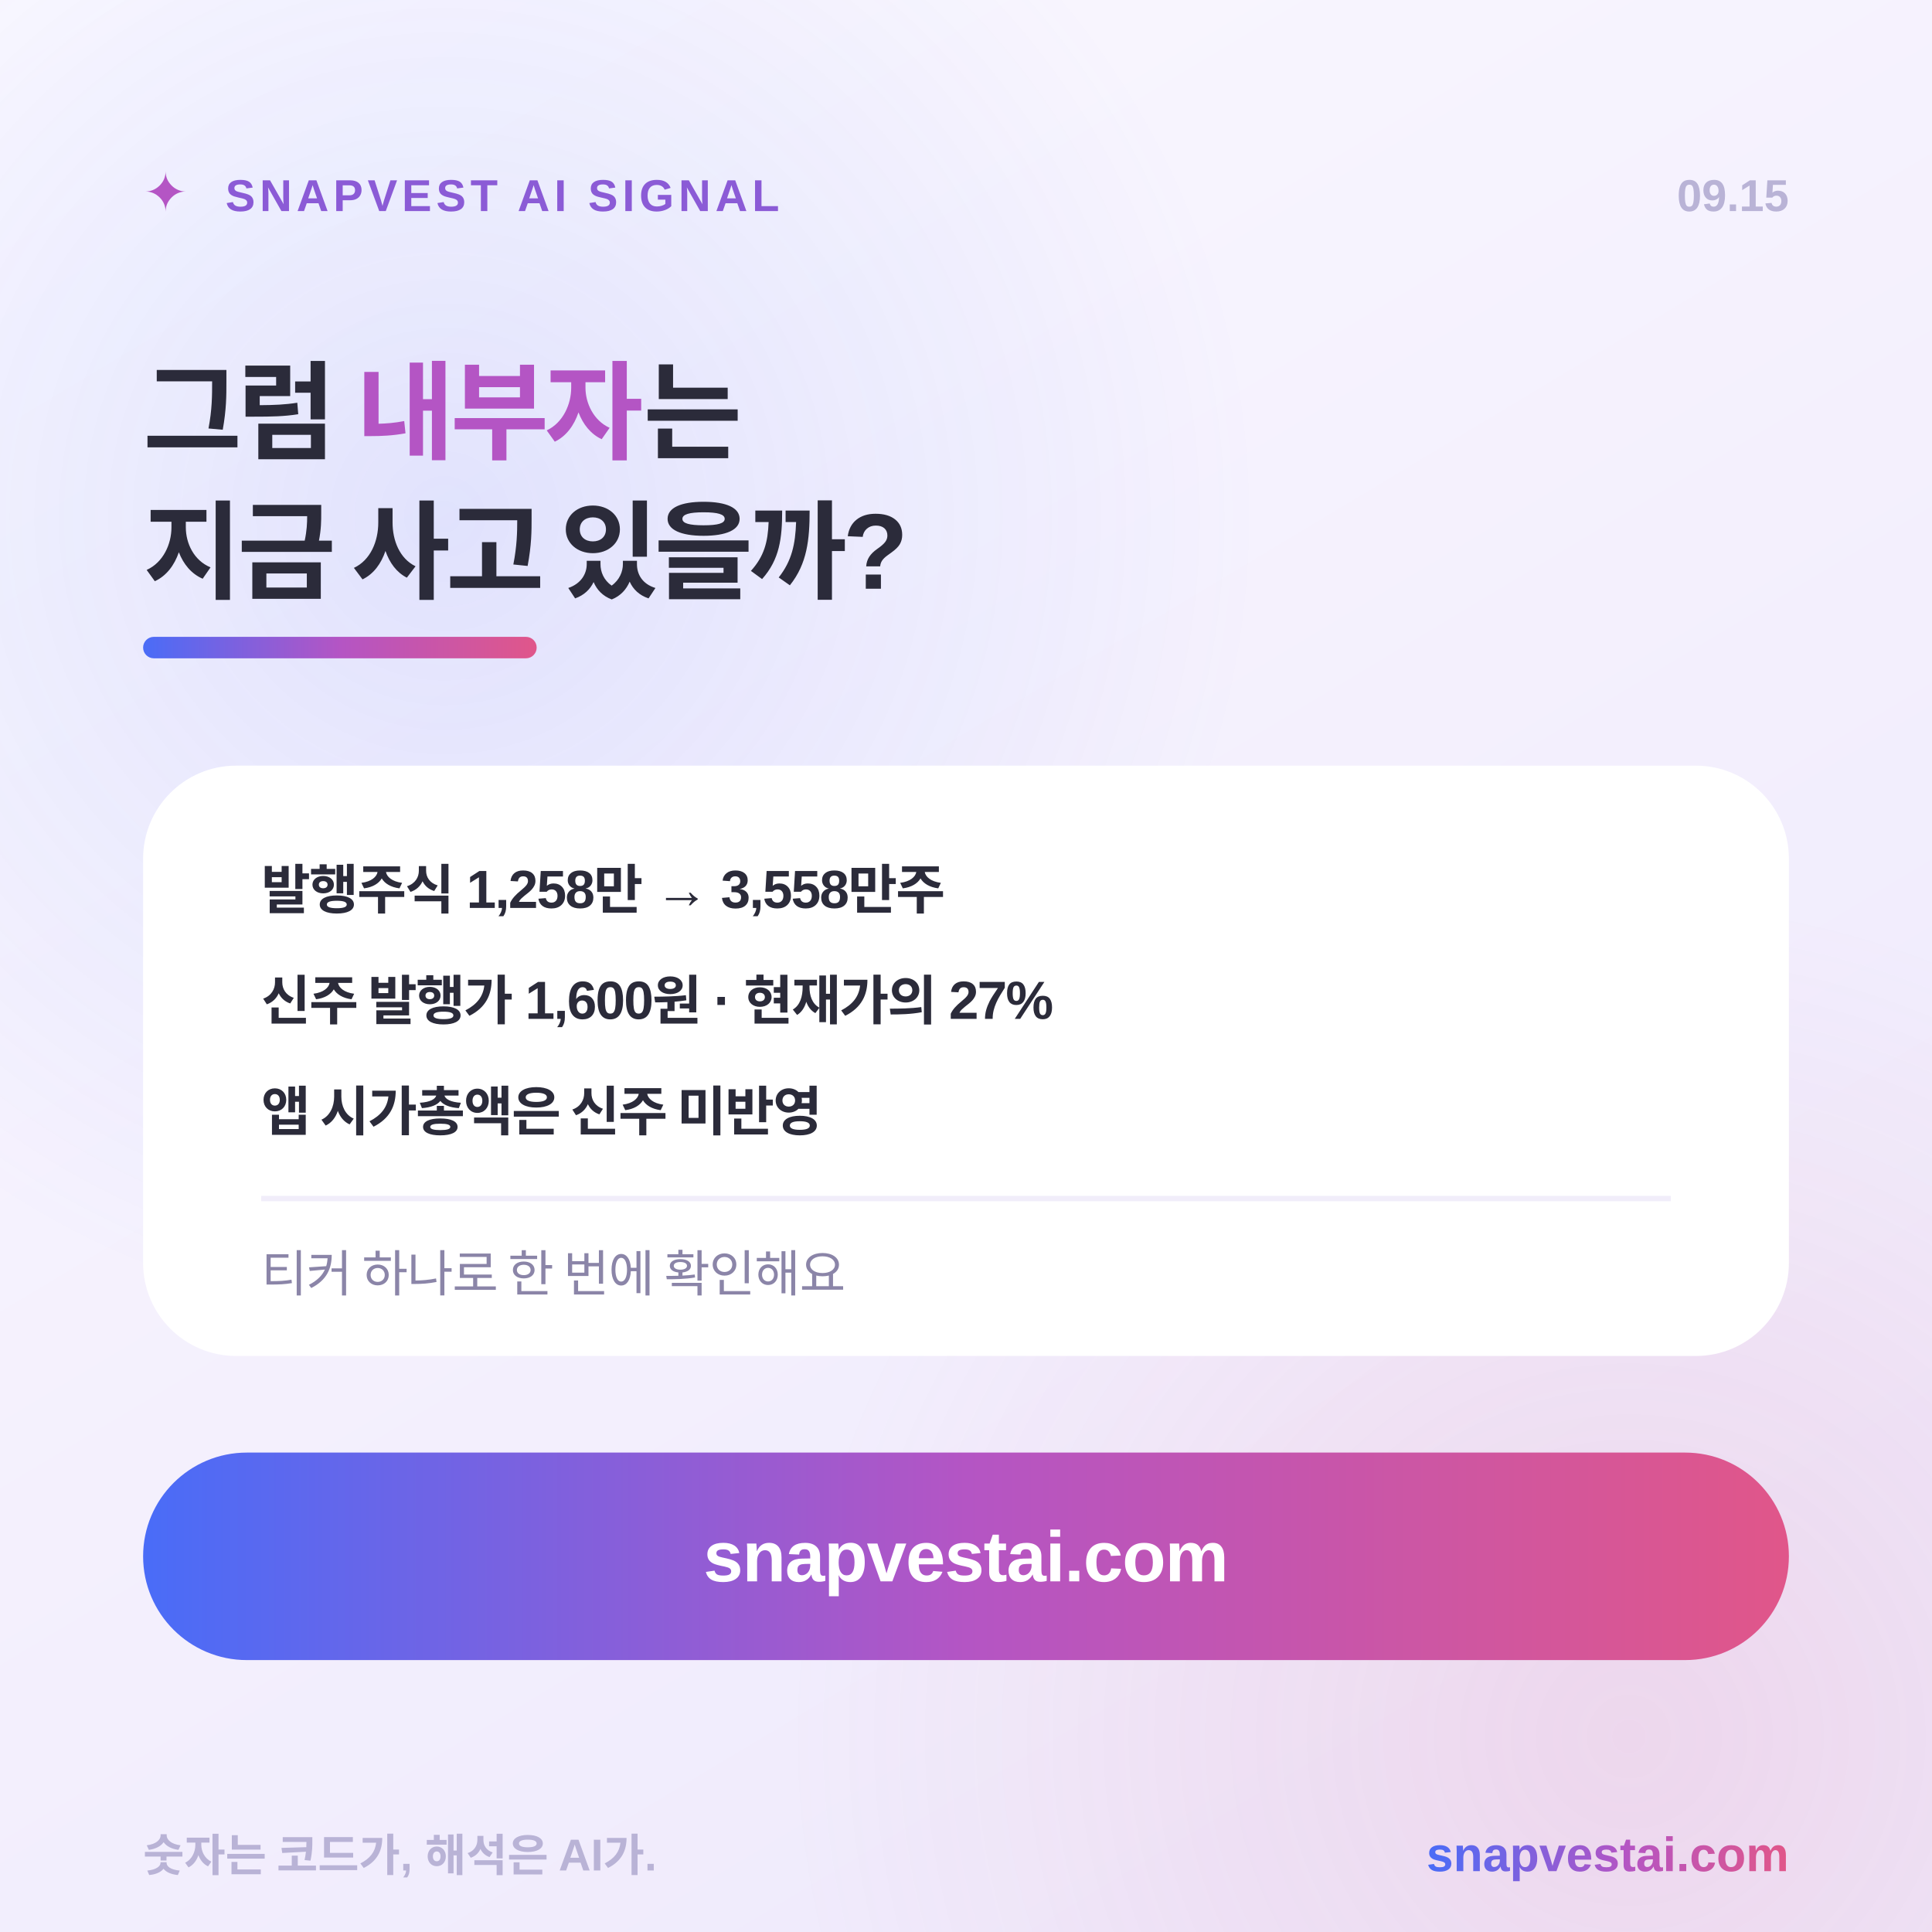
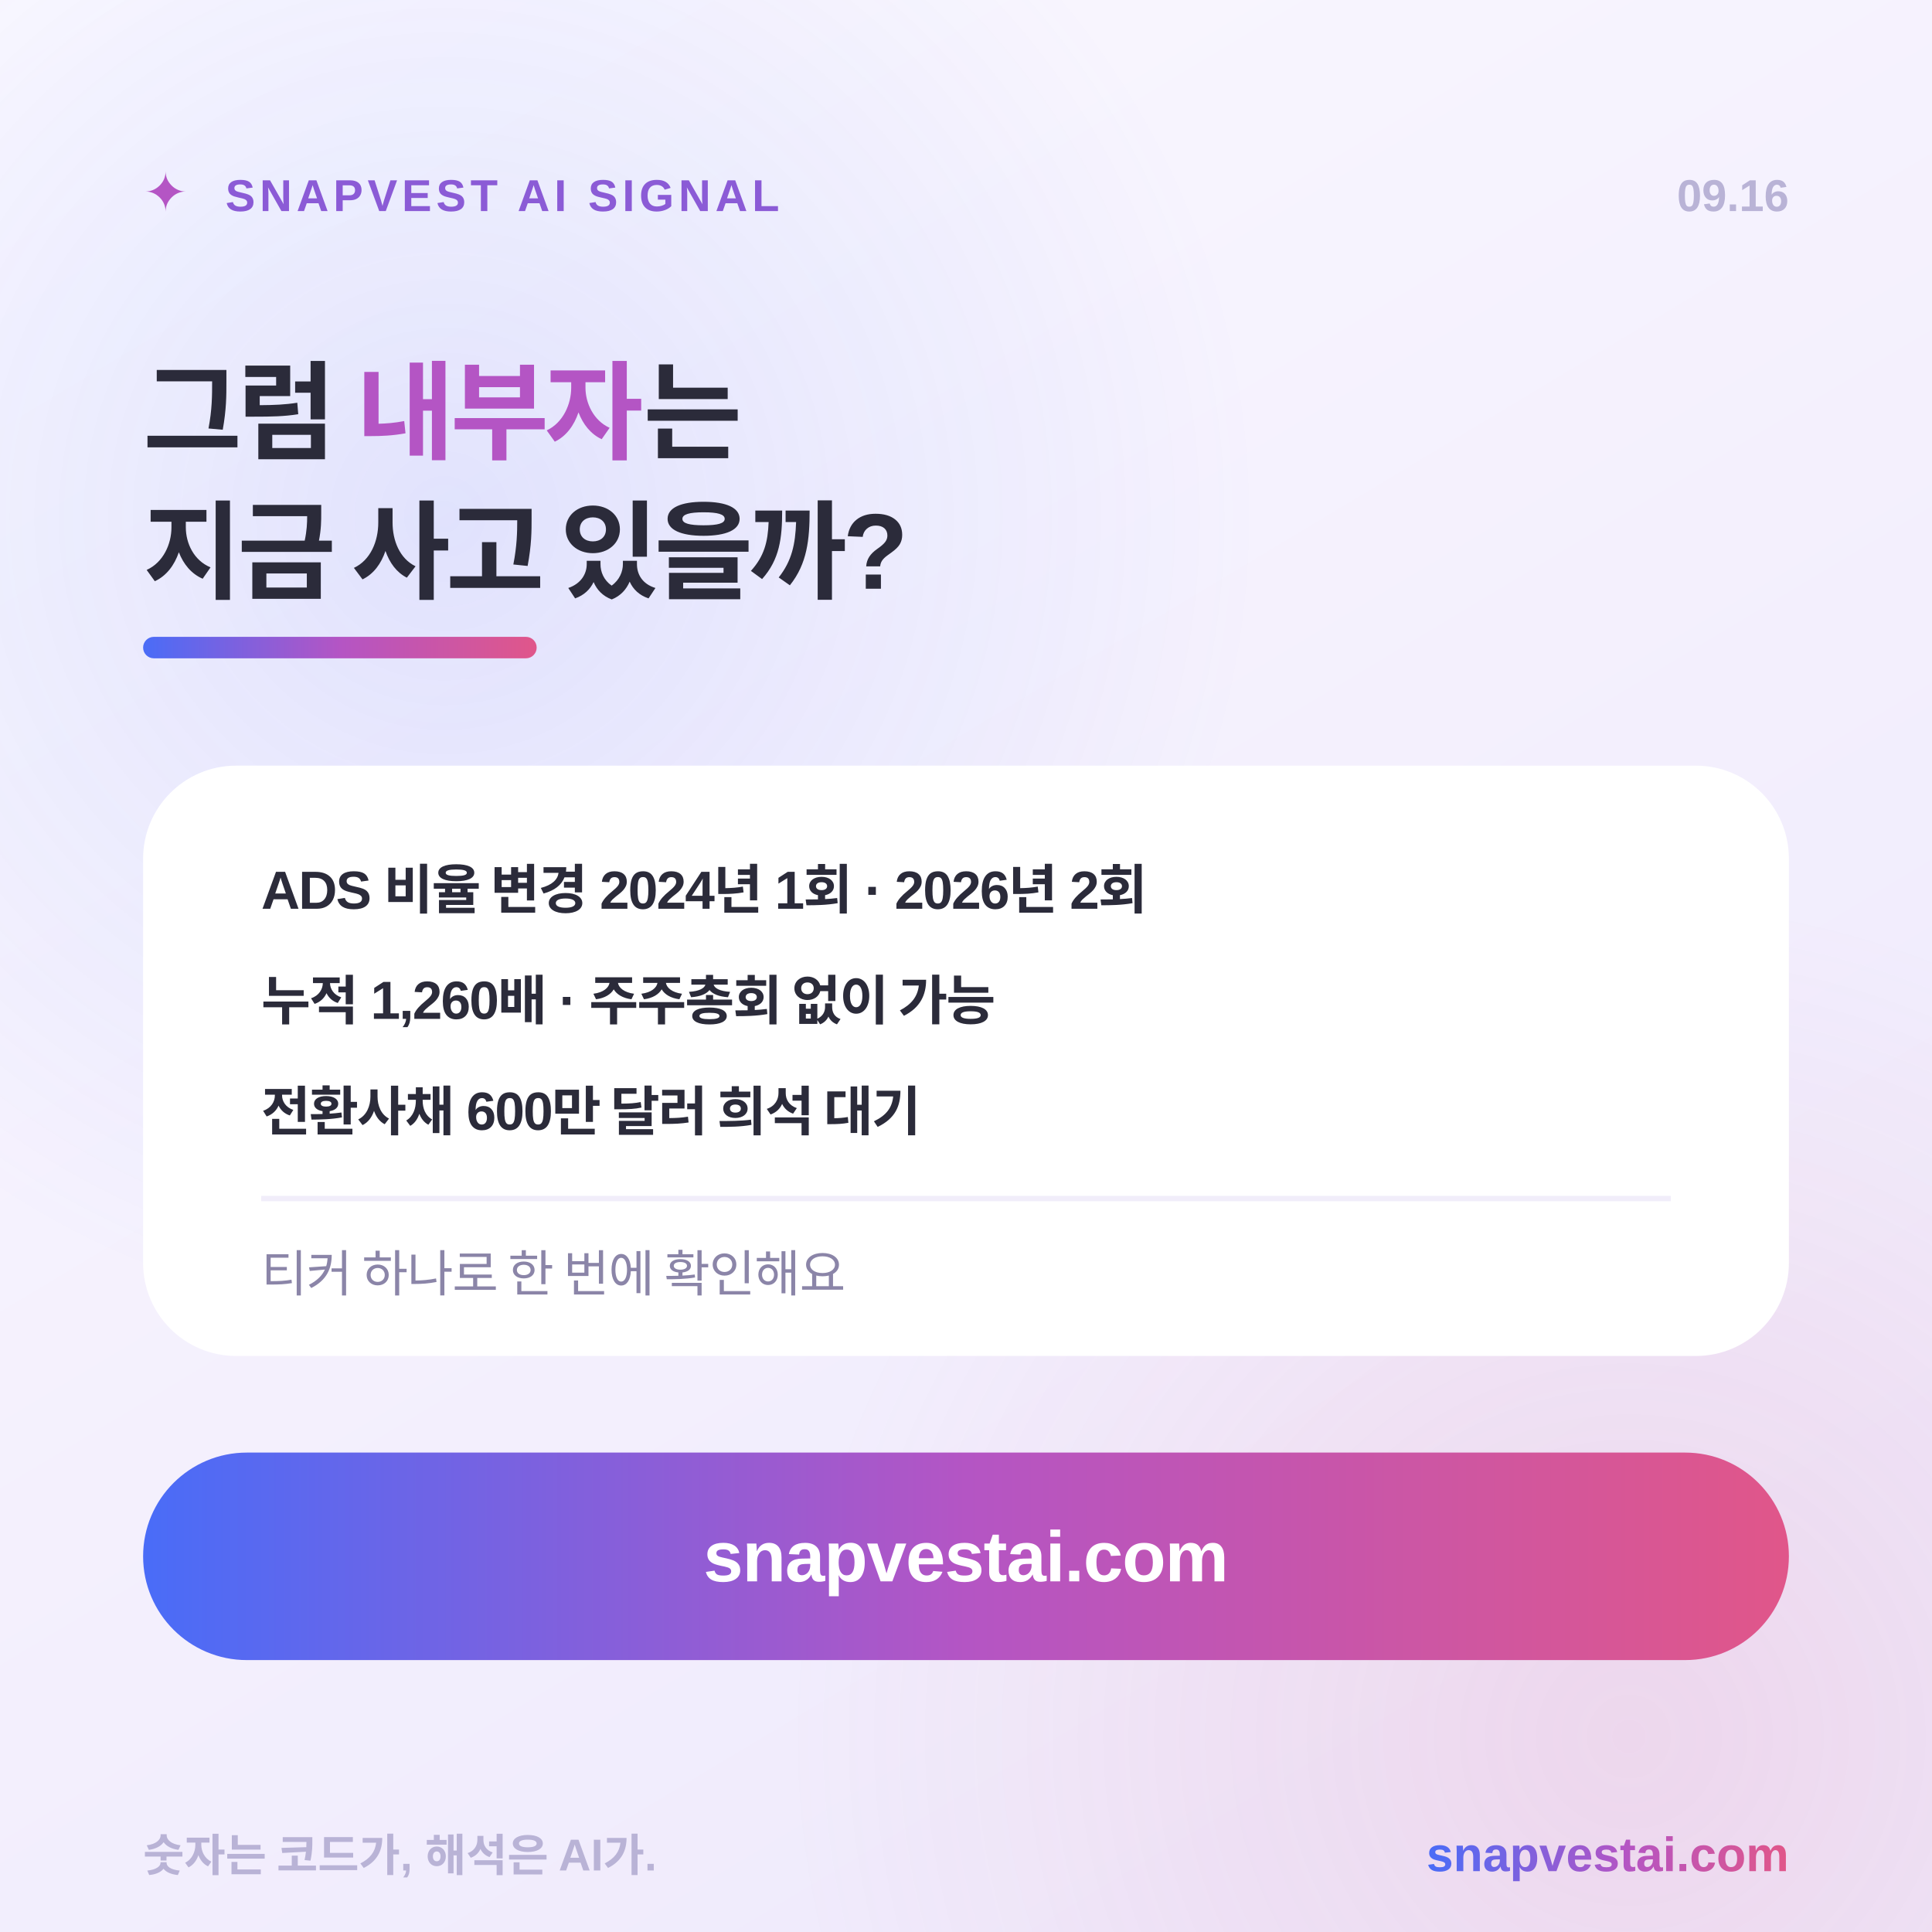
<svg xmlns="http://www.w3.org/2000/svg" width="1080" height="1080" viewBox="0 0 1080 1080" role="img">
  <defs>
    <linearGradient id="bg" x1="0" y1="0" x2="0.6" y2="1">
      <stop offset="0" stop-color="#FBF9FF" />
      <stop offset="1" stop-color="#EFEAFC" />
    </linearGradient>
    <linearGradient id="line" x1="0" y1="0" x2="1" y2="0">
      <stop offset="0" stop-color="#4A6CF7" />
      <stop offset="0.5" stop-color="#B455C4" />
      <stop offset="1" stop-color="#E0568A" />
    </linearGradient>
    <linearGradient id="dom" x1="0" y1="0" x2="1" y2="0">
      <stop offset="0" stop-color="#4A6CF7" />
      <stop offset="0.55" stop-color="#B455C4" />
      <stop offset="1" stop-color="#E0568A" />
    </linearGradient>
    <radialGradient id="m1" cx="0.5" cy="0.5" r="0.5">
      <stop offset="0" stop-color="#4A6CF7" stop-opacity="0.13" />
      <stop offset="1" stop-color="#4A6CF7" stop-opacity="0" />
    </radialGradient>
    <radialGradient id="m2" cx="0.5" cy="0.5" r="0.5">
      <stop offset="0" stop-color="#E0568A" stop-opacity="0.13" />
      <stop offset="1" stop-color="#E0568A" stop-opacity="0" />
    </radialGradient>
  </defs>
  <rect width="1080" height="1080" fill="url(#bg)" />
  <rect x="-200" y="-160" width="900" height="900" fill="url(#m1)" />
  <rect x="440" y="500" width="940" height="940" fill="url(#m2)" />
  <g font-family="Pretendard, Poppins, Arial, sans-serif">
    <text x="80" y="118" font-size="30" fill="#B455C4">✦</text>
    <text x="126" y="118" font-size="25" font-weight="700" letter-spacing="2.5" fill="#8B5BD6">SNAPVEST AI SIGNAL</text>
-     <text x="1000" y="118" text-anchor="end" font-size="25" font-weight="600" fill="#B9B3D6">09.15</text>
+     <text x="1000" y="118" text-anchor="end" font-size="25" font-weight="600" fill="#B9B3D6">09.16</text>
    <text x="80" y="252" font-size="60" font-weight="700" letter-spacing="-2.5" fill="#2B2B3A">그럼 <tspan fill="#B455C4">내부자</tspan>는</text>
    <text x="80" y="330" font-size="60" font-weight="700" letter-spacing="-2.5" fill="#2B2B3A">지금 사고 있을까?</text>
    <rect x="80" y="356" width="220" height="12" rx="6" fill="url(#line)" />
    <rect x="80" y="428" width="920" height="330" rx="52" fill="#FFFFFF" />
-     <text x="146" y="508" font-size="30" font-weight="700" letter-spacing="-0.8" fill="#2B2B3A">발행주식 1,258만 → 3,558만주</text>
-     <text x="146" y="570" font-size="30" font-weight="700" letter-spacing="-0.8" fill="#2B2B3A">신주 발행가 1,600원 · 현재가의 27%</text>
-     <text x="146" y="632" font-size="30" font-weight="700" letter-spacing="-0.8" fill="#2B2B3A">앱 시가총액은 신주 미반영</text>
+     <text x="146" y="508" font-size="30" font-weight="700" letter-spacing="-0.8" fill="#2B2B3A">ADS 비율 변경 2024년 1회 · 2026년 2회</text>
+     <text x="146" y="570" font-size="30" font-weight="700" letter-spacing="-0.8" fill="#2B2B3A">누적 1,260배 · 주주총회 없이 가능</text>
+     <text x="146" y="632" font-size="30" font-weight="700" letter-spacing="-0.8" fill="#2B2B3A">전환사채 600만 달러 희석 대기</text>
    <line x1="146" y1="670" x2="934" y2="670" stroke="#F1EDFA" stroke-width="3" />
    <text x="146" y="722" font-size="28" font-weight="500" letter-spacing="-0.5" fill="#8B85A8">티커 하나로 한 번에 확인해요</text>
    <rect x="80" y="812" width="920" height="116" rx="58" fill="url(#line)" />
    <text x="540" y="884" text-anchor="middle" font-size="40" font-weight="700" letter-spacing="-0.5" fill="#FFFFFF">snapvestai.com</text>
    <text x="80" y="1046" font-size="25" font-weight="600" fill="#B9B3D6">숫자는 코드가, 해석은 AI가.</text>
    <text x="1000" y="1046" text-anchor="end" font-size="27" font-weight="700" fill="url(#dom)">snapvestai.com</text>
  </g>
</svg>
